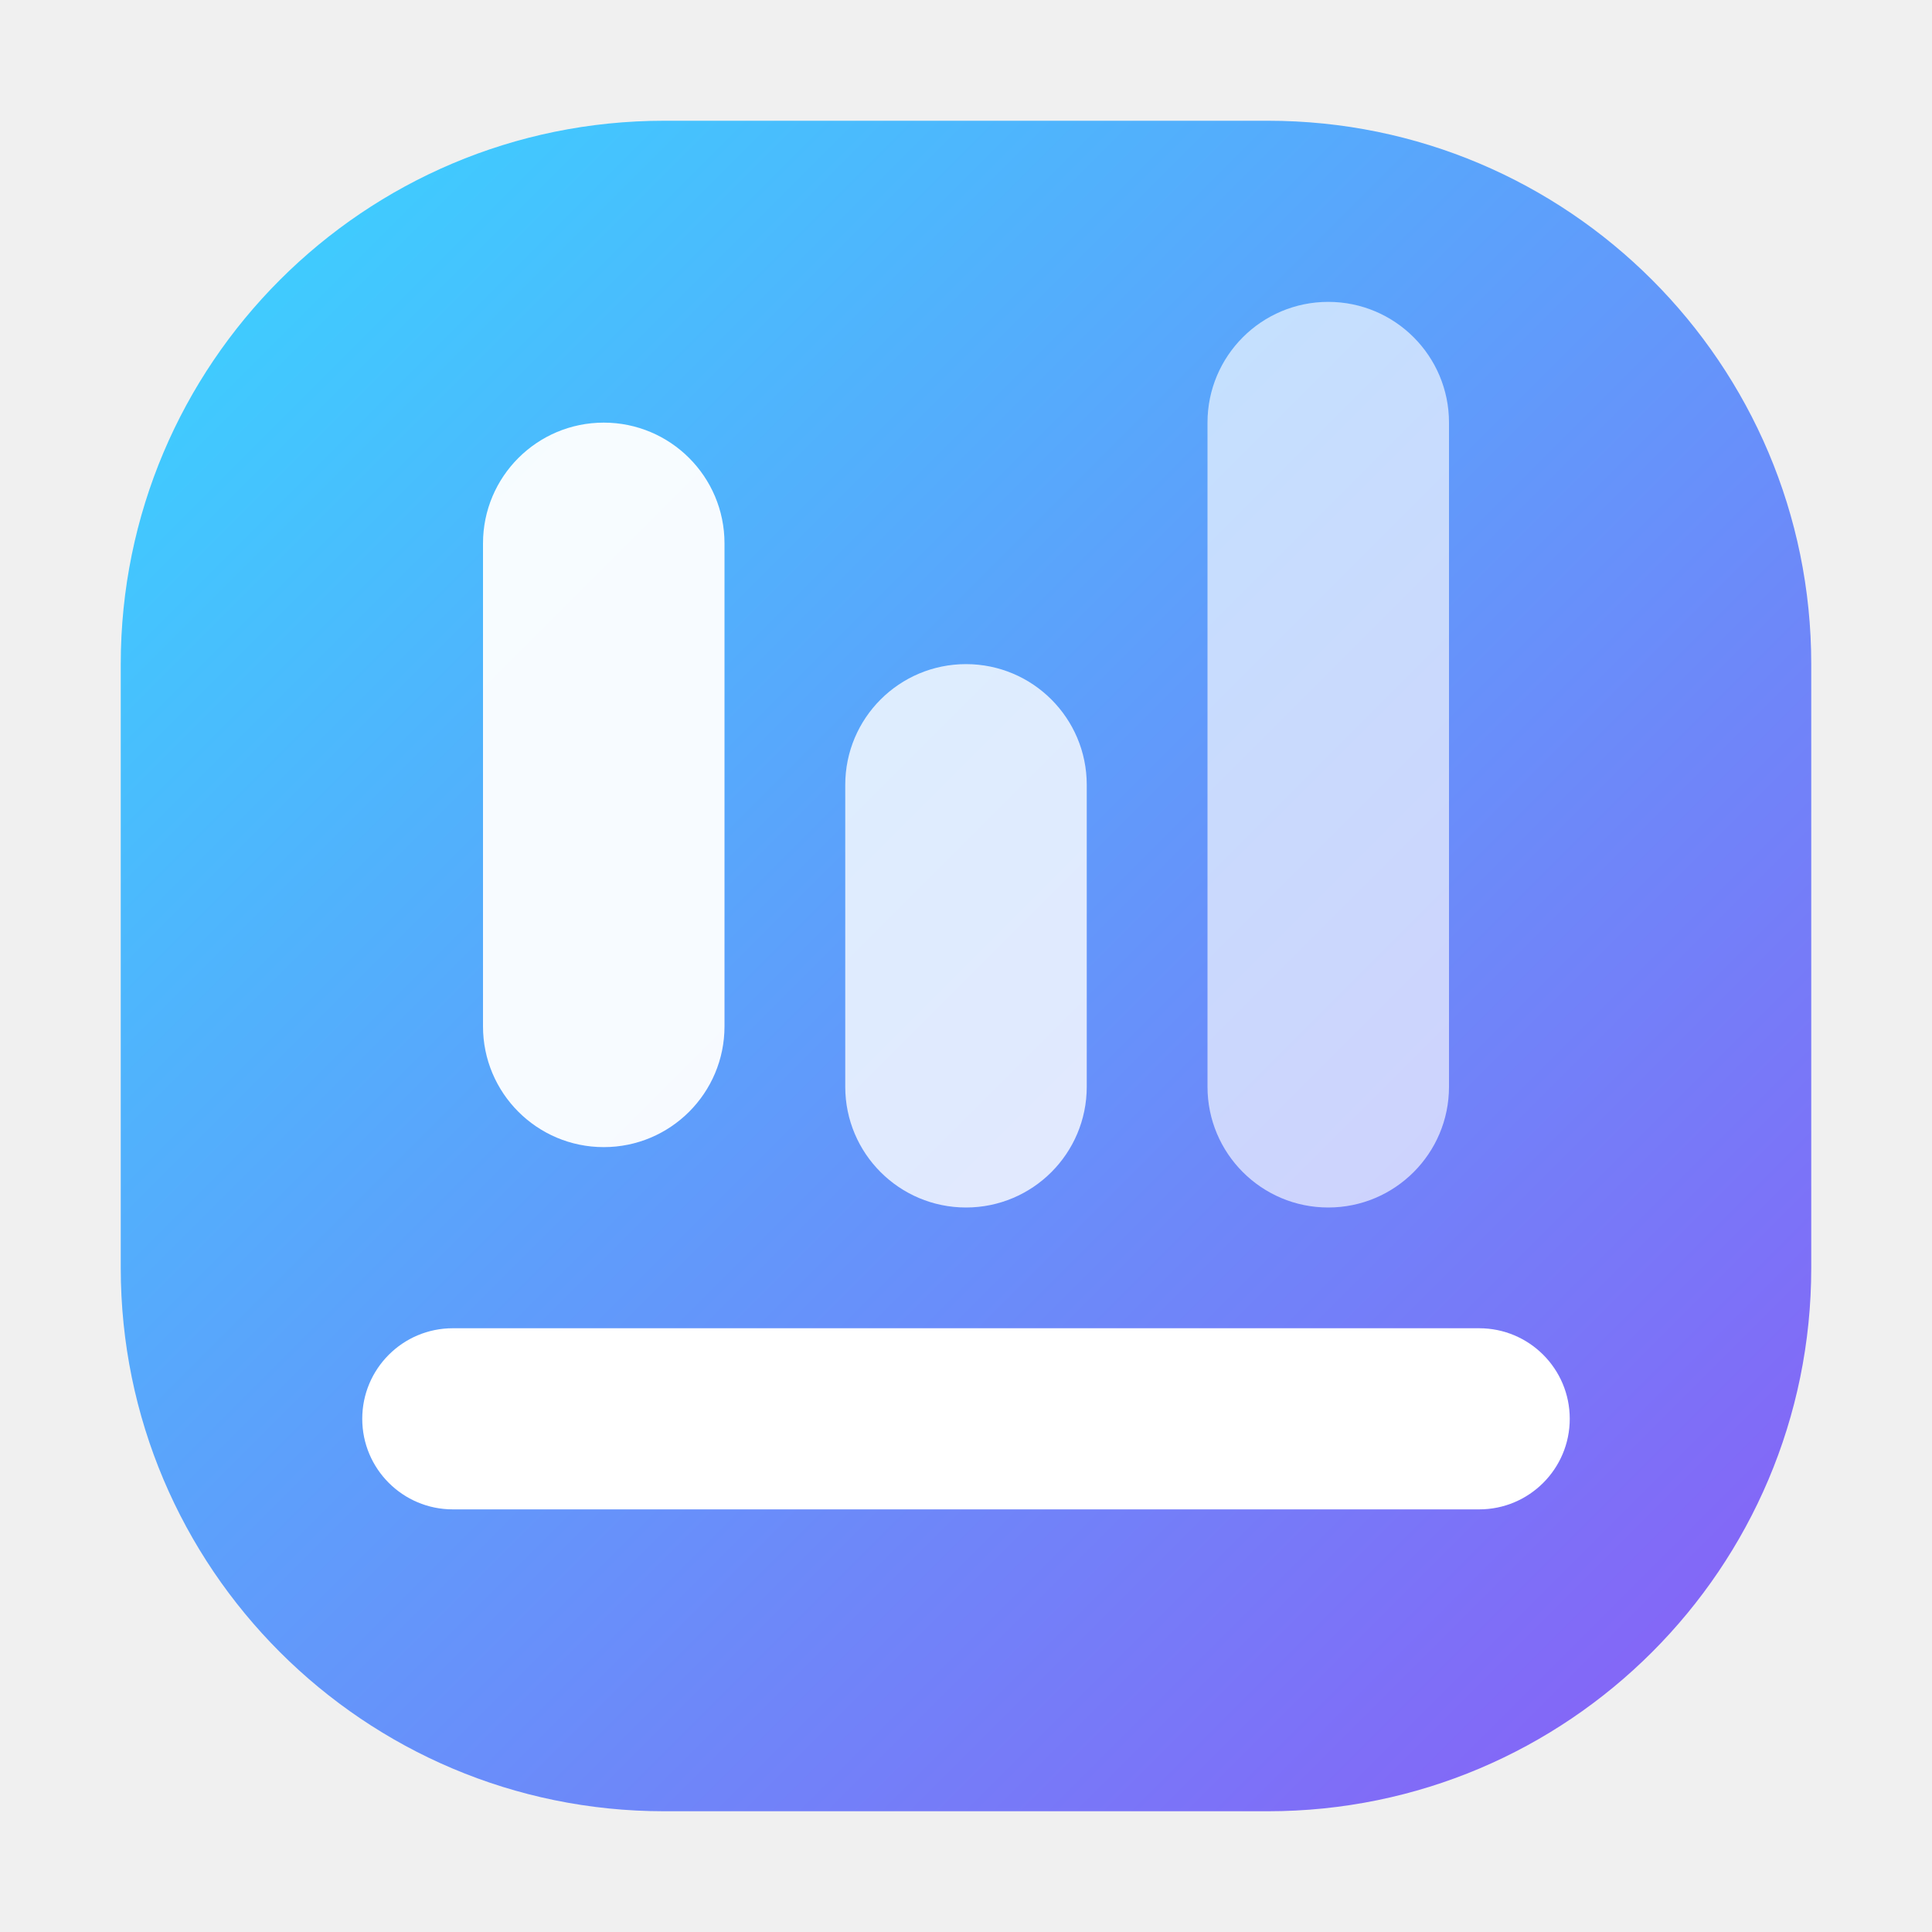
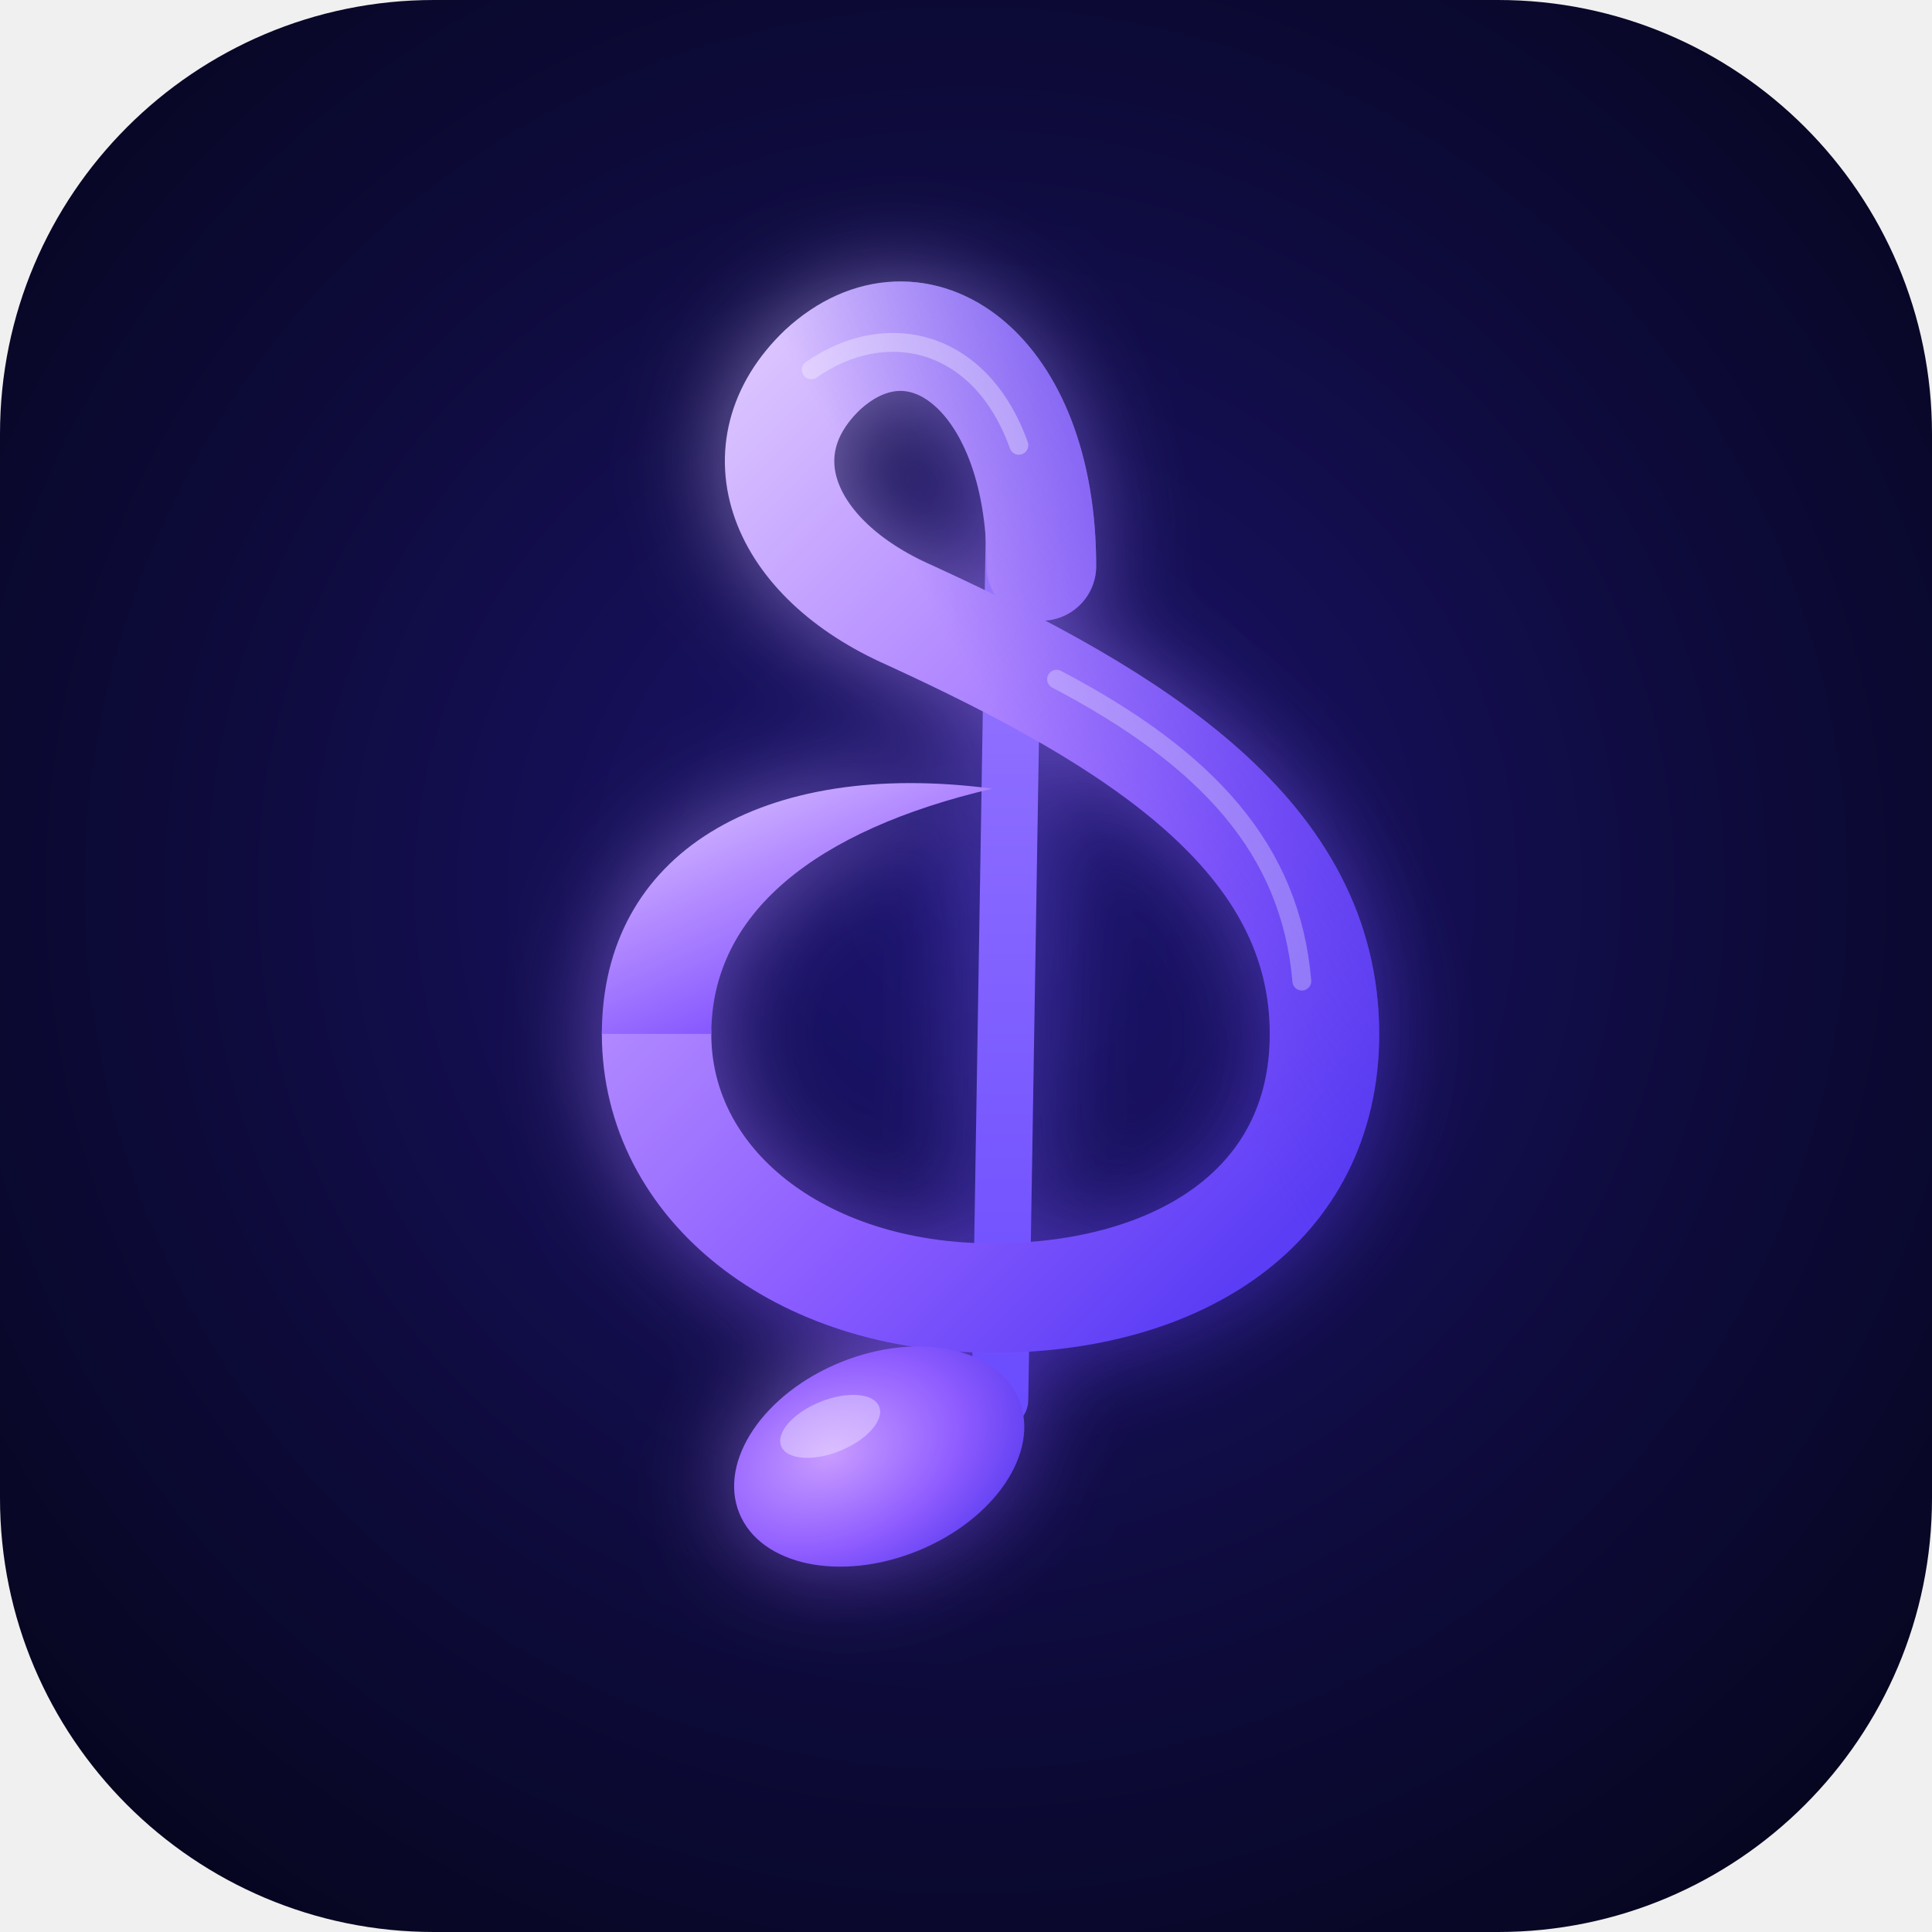
- <svg xmlns="http://www.w3.org/2000/svg" viewBox="0 0 32 32">
+ <svg xmlns="http://www.w3.org/2000/svg" viewBox="0 0 1024 1024">
  <defs>
-     <linearGradient id="g" x1="0" y1="0" x2="1" y2="1">
-       <stop offset="0" stop-color="#38d6ff" />
-       <stop offset="1" stop-color="#8b5cf6" />
+     <radialGradient id="bg" cx="50%" cy="46%" r="70%">
+       <stop offset="0" stop-color="#1c1470" />
+       <stop offset="0.55" stop-color="#0e0b3d" />
+       <stop offset="1" stop-color="#05051a" />
+     </radialGradient>
+     <linearGradient id="ribbon" x1="0.15" y1="0" x2="0.85" y2="1">
+       <stop offset="0" stop-color="#dcc6ff" />
+       <stop offset="0.35" stop-color="#b48cff" />
+       <stop offset="0.7" stop-color="#8a5cff" />
+       <stop offset="1" stop-color="#5b3df5" />
    </linearGradient>
+     <linearGradient id="shade" x1="1" y1="0.2" x2="0.2" y2="1">
+       <stop offset="0" stop-color="#4f35e8" stop-opacity="0.85" />
+       <stop offset="0.5" stop-color="#4f35e8" stop-opacity="0" />
+     </linearGradient>
+     <linearGradient id="stem" x1="0" y1="0" x2="0" y2="1">
+       <stop offset="0" stop-color="#9b7bff" />
+       <stop offset="1" stop-color="#6b4cff" />
+     </linearGradient>
+     <radialGradient id="head" cx="35%" cy="40%" r="75%">
+       <stop offset="0" stop-color="#c89cff" />
+       <stop offset="0.6" stop-color="#8f5cff" />
+       <stop offset="1" stop-color="#5a3cf0" />
+     </radialGradient>
+     <filter id="glow" x="-30%" y="-30%" width="160%" height="160%">
+       <feGaussianBlur stdDeviation="26" />
+     </filter>
+     <g id="clef">
+       <path d="M538 248 L530 742" stroke="url(#stem)" stroke-width="30" stroke-linecap="round" fill="none" />
+       <path d="M552 300 C552 196 486 150 436 196 C392 238 414 296 482 326 C604 382 702 444 702 548 C702 640 624 688 526 688 C424 688 348 628 348 548" stroke="url(#ribbon)" stroke-width="58" stroke-linecap="round" fill="none" />
+       <path d="M552 300 C552 196 486 150 436 196 C392 238 414 296 482 326 C604 382 702 444 702 548 C702 640 624 688 526 688" stroke="url(#shade)" stroke-width="58" stroke-linecap="round" fill="none" />
+       <path d="M319 548 C319 452 404 402 526 418 C432 440 377 484 377 548 Z" fill="url(#ribbon)" />
+       <ellipse cx="466" cy="772" rx="80" ry="54" transform="rotate(-22 466 772)" fill="url(#head)" />
+       <path d="M430 196 C470 168 520 180 540 236" stroke="#ffffff" stroke-opacity="0.32" stroke-width="10" stroke-linecap="round" fill="none" />
+       <path d="M560 360 C640 402 684 450 690 520" stroke="#ffffff" stroke-opacity="0.28" stroke-width="10" stroke-linecap="round" fill="none" />
+       <ellipse cx="440" cy="756" rx="28" ry="14" transform="rotate(-22 440 756)" fill="#ffffff" fill-opacity="0.35" />
+     </g>
  </defs>
-   <rect x="2" y="2" width="28" height="28" rx="9" fill="url(#g)" />
-   <rect x="8" y="7" width="4" height="12" rx="2" fill="#fff" opacity=".95" />
-   <rect x="14" y="11" width="4" height="9" rx="2" fill="#fff" opacity=".8" />
-   <rect x="20" y="5" width="4" height="15" rx="2" fill="#fff" opacity=".65" />
-   <rect x="6" y="22" width="20" height="3" rx="1.5" fill="#fff" />
+   <rect width="1024" height="1024" rx="230" fill="url(#bg)" />
+   <use href="#clef" filter="url(#glow)" opacity="0.6" />
+   <use href="#clef" />
</svg>
